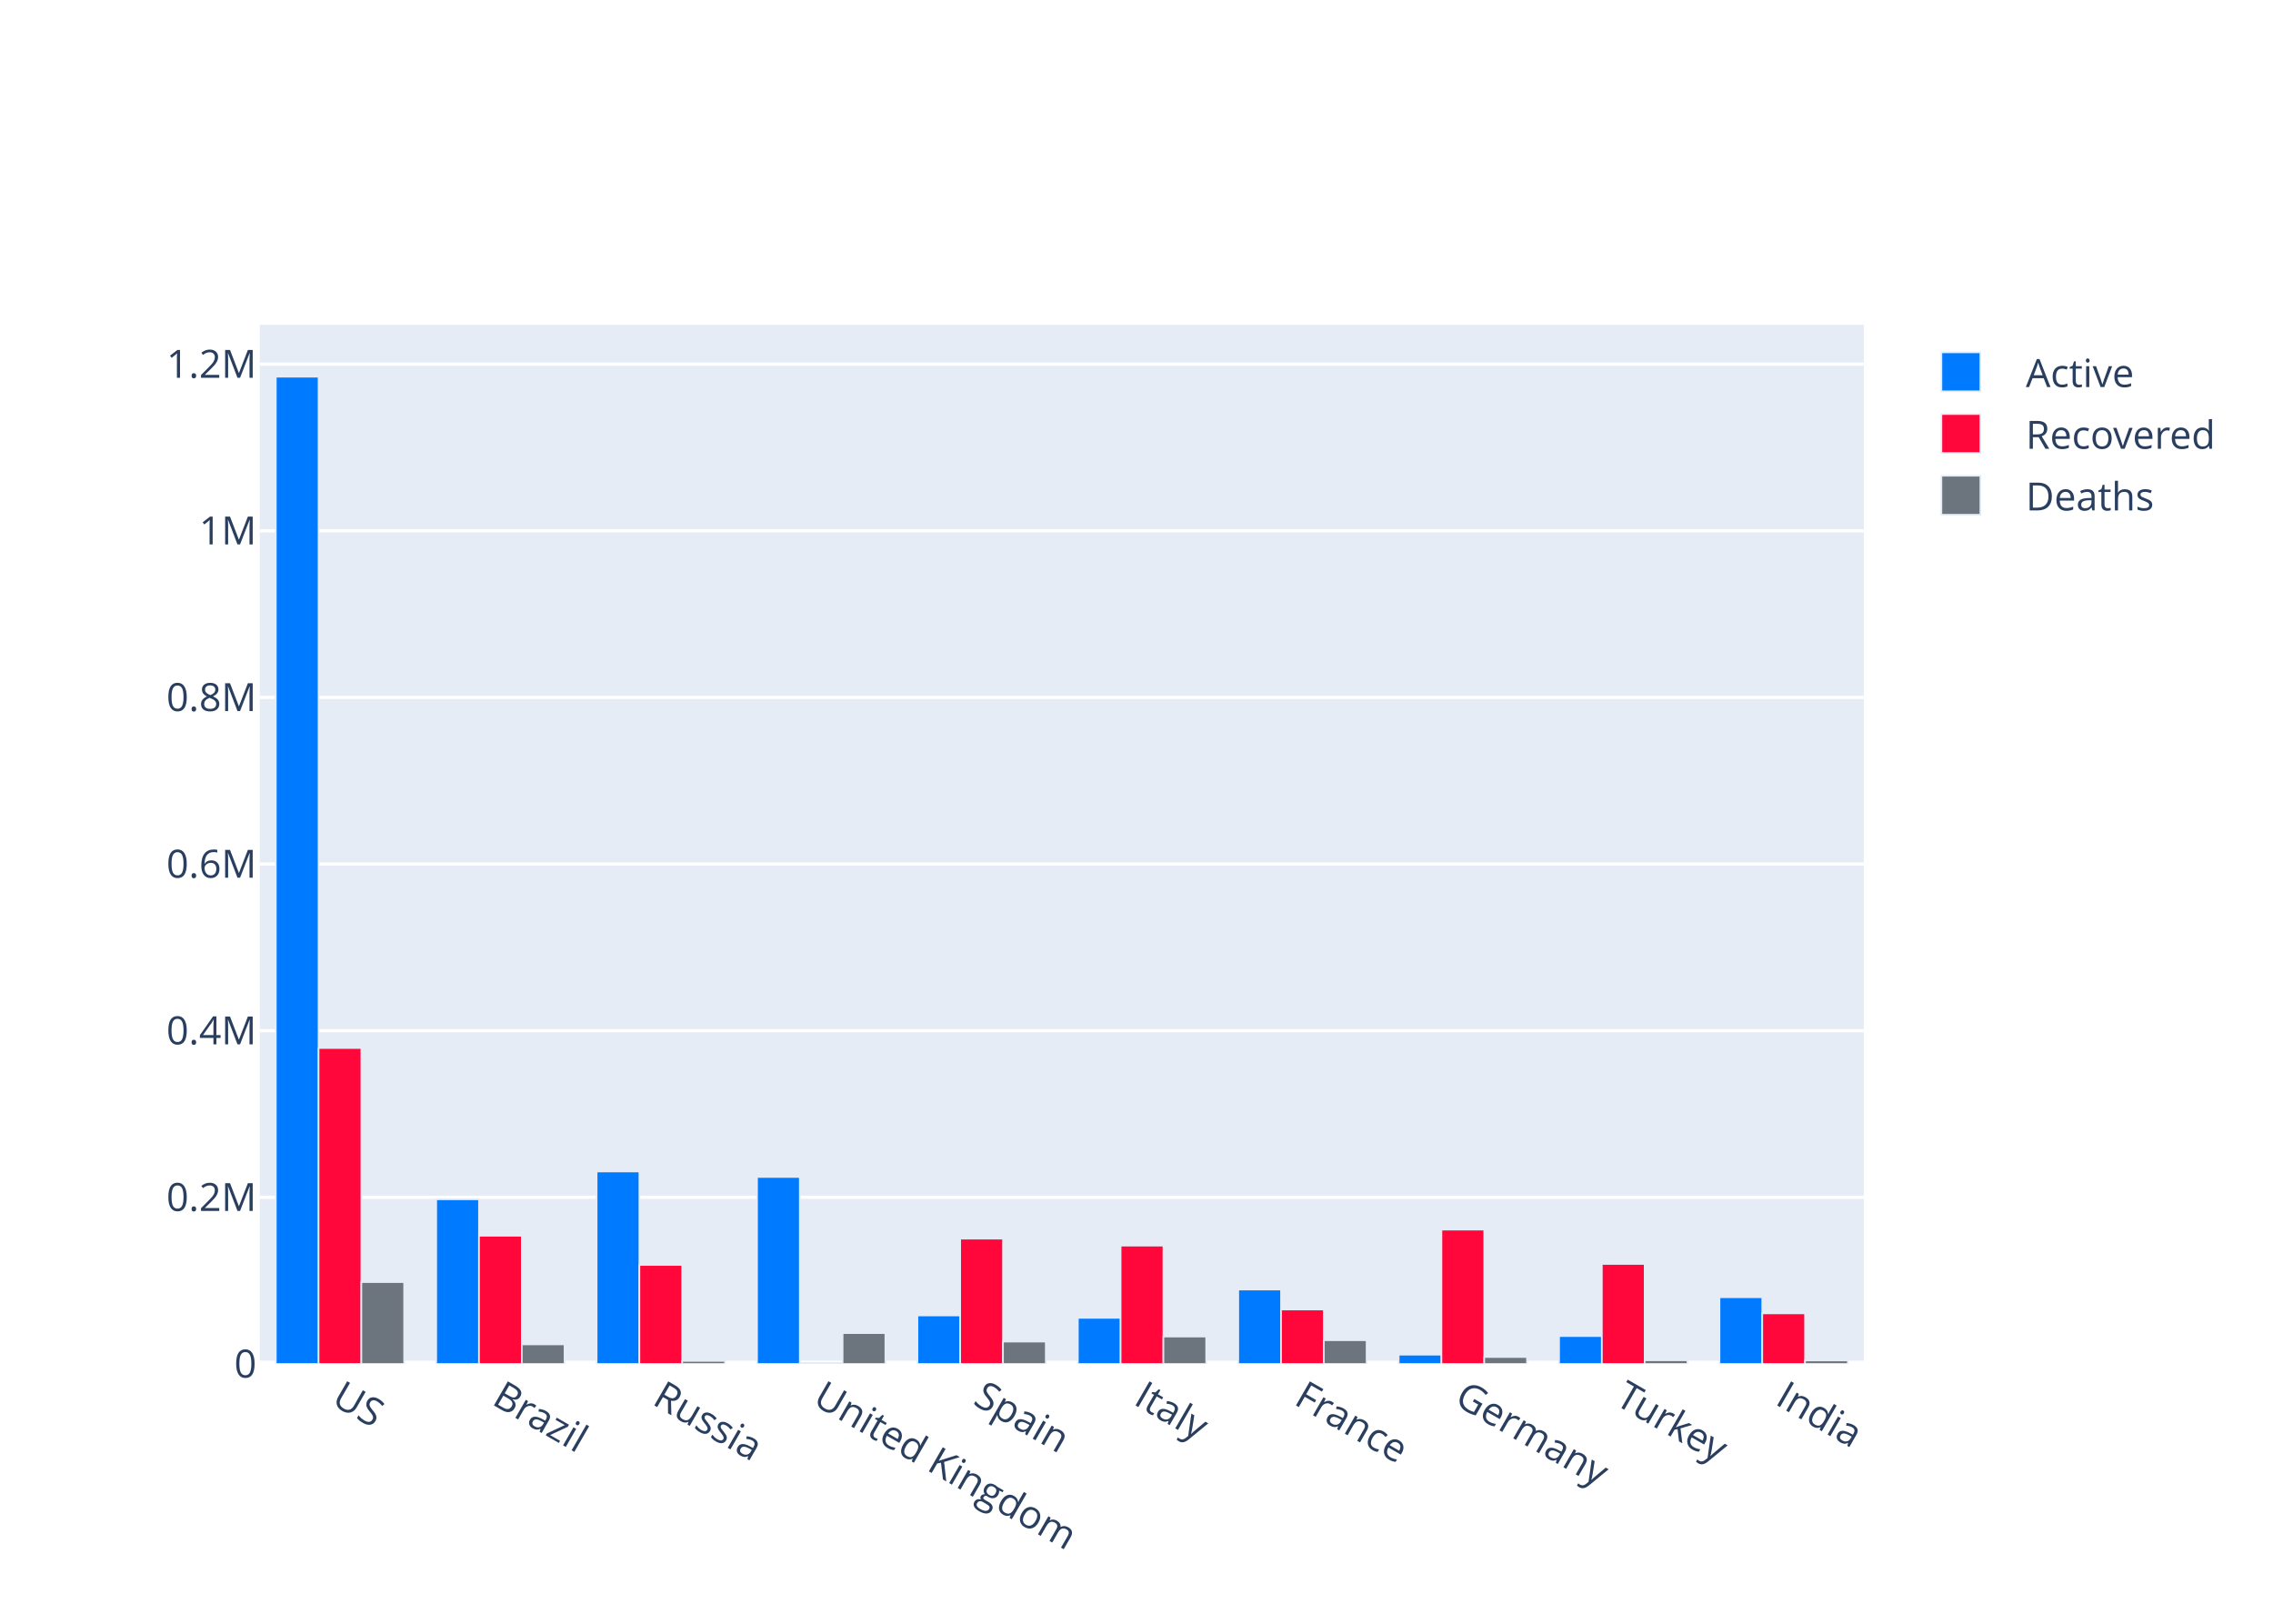
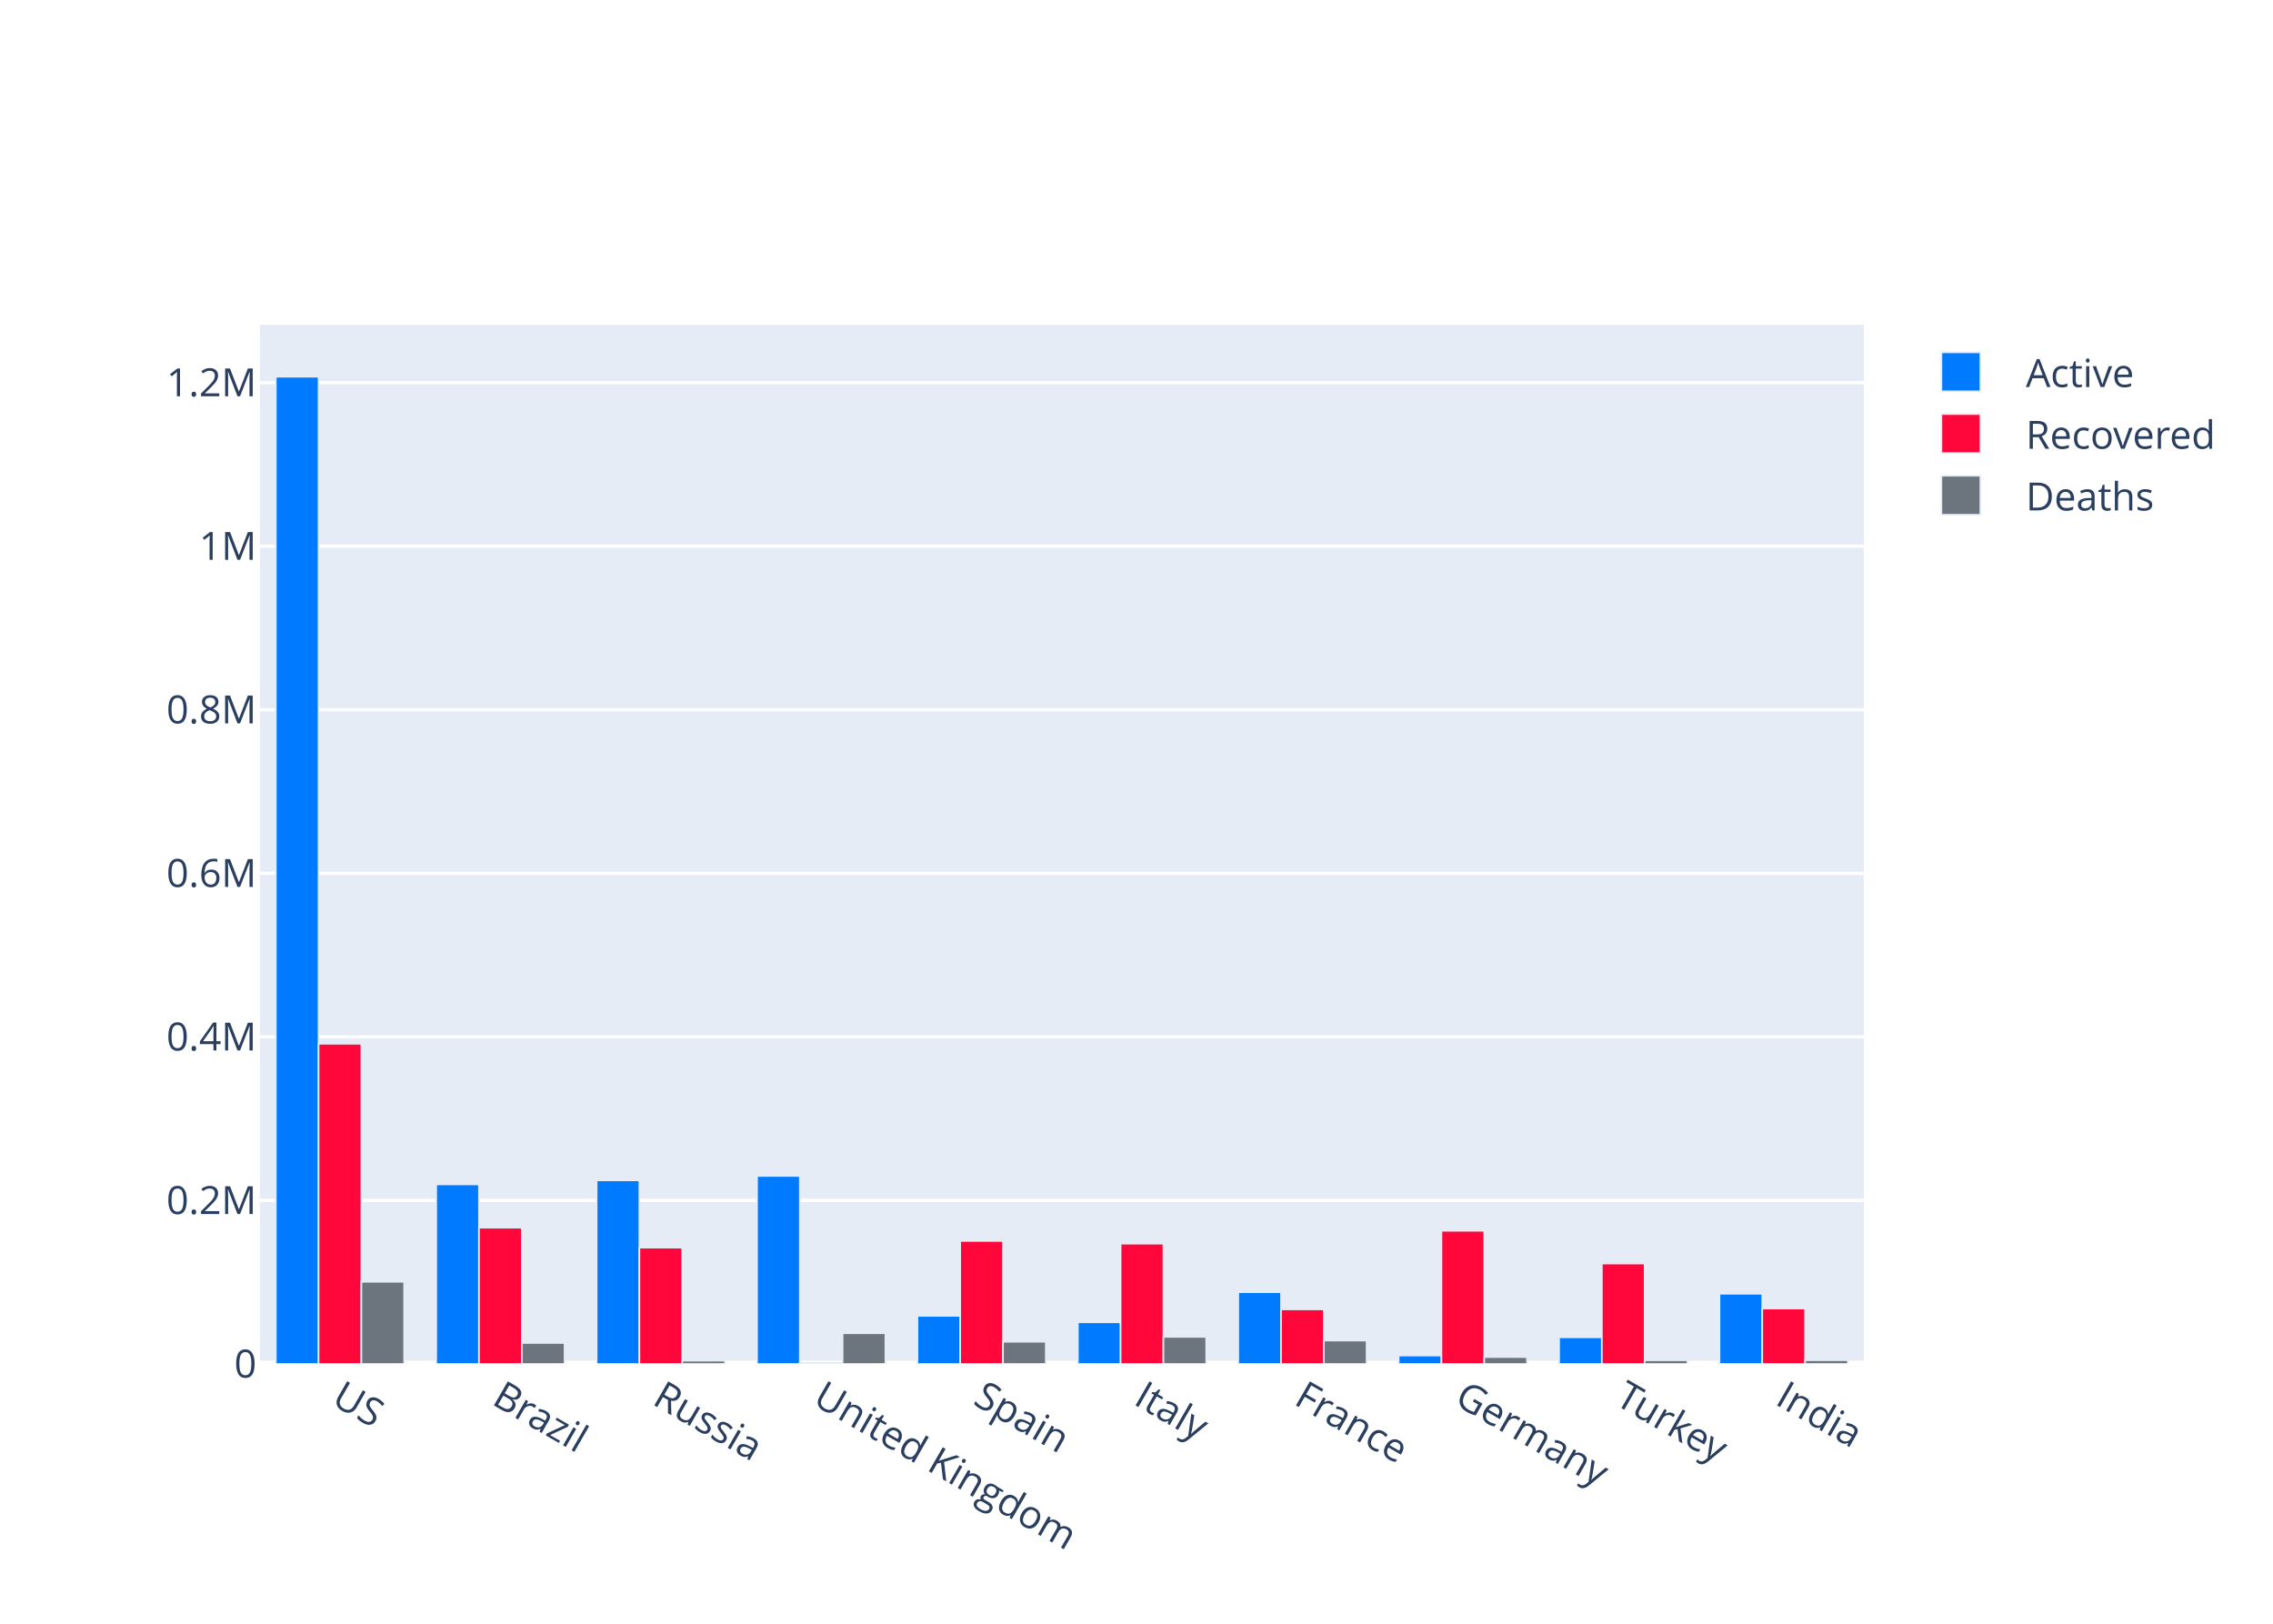
<svg xmlns="http://www.w3.org/2000/svg" class="main-svg" width="700" height="500" style="" viewBox="0 0 700 500">
  <rect x="0" y="0" width="700" height="500" style="fill: rgb(255, 255, 255); fill-opacity: 1;" />
-   <defs id="defs-87bfa0">
+   <defs id="defs-976609">
    <g class="clips">
-       <clipPath id="clip87bfa0xyplot" class="plotclip">
+       <clipPath id="clip976609xyplot" class="plotclip">
        <rect width="494" height="320" />
      </clipPath>
-       <clipPath class="axesclip" id="clip87bfa0x">
+       <clipPath class="axesclip" id="clip976609x">
        <rect x="80" y="0" width="494" height="500" />
      </clipPath>
-       <clipPath class="axesclip" id="clip87bfa0y">
+       <clipPath class="axesclip" id="clip976609y">
        <rect x="0" y="100" width="700" height="320" />
      </clipPath>
-       <clipPath class="axesclip" id="clip87bfa0xy">
+       <clipPath class="axesclip" id="clip976609xy">
        <rect x="80" y="100" width="494" height="320" />
      </clipPath>
    </g>
    <g class="gradients" />
  </defs>
  <g class="bglayer">
    <rect class="bg" x="80" y="100" width="494" height="320" style="fill: rgb(229, 236, 246); fill-opacity: 1; stroke-width: 0;" />
  </g>
  <g class="layer-below">
    <g class="imagelayer" />
    <g class="shapelayer" />
  </g>
  <g class="cartesianlayer">
    <g class="subplot xy">
      <g class="layer-subplot">
        <g class="shapelayer" />
        <g class="imagelayer" />
      </g>
      <g class="gridlayer">
        <g class="x" />
        <g class="y">
-           <path class="ygrid crisp" transform="translate(0,368.69)" d="M80,0h494" style="stroke: rgb(255, 255, 255); stroke-opacity: 1; stroke-width: 1px;" />
-           <path class="ygrid crisp" transform="translate(0,317.38)" d="M80,0h494" style="stroke: rgb(255, 255, 255); stroke-opacity: 1; stroke-width: 1px;" />
-           <path class="ygrid crisp" transform="translate(0,266.07)" d="M80,0h494" style="stroke: rgb(255, 255, 255); stroke-opacity: 1; stroke-width: 1px;" />
-           <path class="ygrid crisp" transform="translate(0,214.75)" d="M80,0h494" style="stroke: rgb(255, 255, 255); stroke-opacity: 1; stroke-width: 1px;" />
-           <path class="ygrid crisp" transform="translate(0,163.44)" d="M80,0h494" style="stroke: rgb(255, 255, 255); stroke-opacity: 1; stroke-width: 1px;" />
-           <path class="ygrid crisp" transform="translate(0,112.13)" d="M80,0h494" style="stroke: rgb(255, 255, 255); stroke-opacity: 1; stroke-width: 1px;" />
+           <path class="ygrid crisp" transform="translate(0,369.64)" d="M80,0h494" style="stroke: rgb(255, 255, 255); stroke-opacity: 1; stroke-width: 1px;" />
+           <path class="ygrid crisp" transform="translate(0,319.28)" d="M80,0h494" style="stroke: rgb(255, 255, 255); stroke-opacity: 1; stroke-width: 1px;" />
+           <path class="ygrid crisp" transform="translate(0,268.91)" d="M80,0h494" style="stroke: rgb(255, 255, 255); stroke-opacity: 1; stroke-width: 1px;" />
+           <path class="ygrid crisp" transform="translate(0,218.55)" d="M80,0h494" style="stroke: rgb(255, 255, 255); stroke-opacity: 1; stroke-width: 1px;" />
+           <path class="ygrid crisp" transform="translate(0,168.19)" d="M80,0h494" style="stroke: rgb(255, 255, 255); stroke-opacity: 1; stroke-width: 1px;" />
+           <path class="ygrid crisp" transform="translate(0,117.83)" d="M80,0h494" style="stroke: rgb(255, 255, 255); stroke-opacity: 1; stroke-width: 1px;" />
        </g>
      </g>
      <g class="zerolinelayer">
        <path class="yzl zl crisp" transform="translate(0,420)" d="M80,0h494" style="stroke: rgb(255, 255, 255); stroke-opacity: 1; stroke-width: 2px;" />
      </g>
      <path class="xlines-below" />
      <path class="ylines-below" />
      <g class="overlines-below" />
      <g class="xaxislayer-below" />
      <g class="yaxislayer-below" />
      <g class="overaxes-below" />
-       <g class="plot" transform="translate(80, 100)" clip-path="url('#clip87bfa0xyplot')">
+       <g class="plot" transform="translate(80, 100)" clip-path="url('#clip976609xyplot')">
        <g class="barlayer mlayer">
          <g class="trace bars" style="opacity: 1;">
            <g class="points">
              <g class="point">
                <path d="M4.94,320V16H18.11V320Z" style="vector-effect: non-scaling-stroke; opacity: 1; stroke-width: 0.5px; fill: rgb(0, 123, 255); fill-opacity: 1; stroke: rgb(229, 236, 246); stroke-opacity: 1;" />
              </g>
              <g class="point">
-                 <path d="M54.34,320V269.31H67.51V320Z" style="vector-effect: non-scaling-stroke; opacity: 1; stroke-width: 0.5px; fill: rgb(0, 123, 255); fill-opacity: 1; stroke: rgb(229, 236, 246); stroke-opacity: 1;" />
-               </g>
-               <g class="point">
-                 <path d="M103.74,320V260.74H116.91V320Z" style="vector-effect: non-scaling-stroke; opacity: 1; stroke-width: 0.5px; fill: rgb(0, 123, 255); fill-opacity: 1; stroke: rgb(229, 236, 246); stroke-opacity: 1;" />
-               </g>
-               <g class="point">
-                 <path d="M153.14,320V262.43H166.31V320Z" style="vector-effect: non-scaling-stroke; opacity: 1; stroke-width: 0.5px; fill: rgb(0, 123, 255); fill-opacity: 1; stroke: rgb(229, 236, 246); stroke-opacity: 1;" />
-               </g>
-               <g class="point">
-                 <path d="M202.54,320V305.07H215.71V320Z" style="vector-effect: non-scaling-stroke; opacity: 1; stroke-width: 0.5px; fill: rgb(0, 123, 255); fill-opacity: 1; stroke: rgb(229, 236, 246); stroke-opacity: 1;" />
-               </g>
-               <g class="point">
-                 <path d="M251.94,320V305.81H265.11V320Z" style="vector-effect: non-scaling-stroke; opacity: 1; stroke-width: 0.5px; fill: rgb(0, 123, 255); fill-opacity: 1; stroke: rgb(229, 236, 246); stroke-opacity: 1;" />
-               </g>
-               <g class="point">
-                 <path d="M301.34,320V297.09H314.51V320Z" style="vector-effect: non-scaling-stroke; opacity: 1; stroke-width: 0.5px; fill: rgb(0, 123, 255); fill-opacity: 1; stroke: rgb(229, 236, 246); stroke-opacity: 1;" />
-               </g>
-               <g class="point">
-                 <path d="M350.74,320V317.15H363.91V320Z" style="vector-effect: non-scaling-stroke; opacity: 1; stroke-width: 0.5px; fill: rgb(0, 123, 255); fill-opacity: 1; stroke: rgb(229, 236, 246); stroke-opacity: 1;" />
-               </g>
-               <g class="point">
-                 <path d="M400.14,320V311.42H413.31V320Z" style="vector-effect: non-scaling-stroke; opacity: 1; stroke-width: 0.5px; fill: rgb(0, 123, 255); fill-opacity: 1; stroke: rgb(229, 236, 246); stroke-opacity: 1;" />
-               </g>
-               <g class="point">
-                 <path d="M449.54,320V299.46H462.71V320Z" style="vector-effect: non-scaling-stroke; opacity: 1; stroke-width: 0.5px; fill: rgb(0, 123, 255); fill-opacity: 1; stroke: rgb(229, 236, 246); stroke-opacity: 1;" />
+                 <path d="M54.34,320V264.71H67.51V320Z" style="vector-effect: non-scaling-stroke; opacity: 1; stroke-width: 0.5px; fill: rgb(0, 123, 255); fill-opacity: 1; stroke: rgb(229, 236, 246); stroke-opacity: 1;" />
+               </g>
+               <g class="point">
+                 <path d="M103.74,320V263.47H116.91V320Z" style="vector-effect: non-scaling-stroke; opacity: 1; stroke-width: 0.5px; fill: rgb(0, 123, 255); fill-opacity: 1; stroke: rgb(229, 236, 246); stroke-opacity: 1;" />
+               </g>
+               <g class="point">
+                 <path d="M153.14,320V262.11H166.31V320Z" style="vector-effect: non-scaling-stroke; opacity: 1; stroke-width: 0.5px; fill: rgb(0, 123, 255); fill-opacity: 1; stroke: rgb(229, 236, 246); stroke-opacity: 1;" />
+               </g>
+               <g class="point">
+                 <path d="M202.54,320V305.2H215.71V320Z" style="vector-effect: non-scaling-stroke; opacity: 1; stroke-width: 0.5px; fill: rgb(0, 123, 255); fill-opacity: 1; stroke: rgb(229, 236, 246); stroke-opacity: 1;" />
+               </g>
+               <g class="point">
+                 <path d="M251.94,320V307.17H265.11V320Z" style="vector-effect: non-scaling-stroke; opacity: 1; stroke-width: 0.5px; fill: rgb(0, 123, 255); fill-opacity: 1; stroke: rgb(229, 236, 246); stroke-opacity: 1;" />
+               </g>
+               <g class="point">
+                 <path d="M301.34,320V297.91H314.51V320Z" style="vector-effect: non-scaling-stroke; opacity: 1; stroke-width: 0.5px; fill: rgb(0, 123, 255); fill-opacity: 1; stroke: rgb(229, 236, 246); stroke-opacity: 1;" />
+               </g>
+               <g class="point">
+                 <path d="M350.74,320V317.41H363.91V320Z" style="vector-effect: non-scaling-stroke; opacity: 1; stroke-width: 0.5px; fill: rgb(0, 123, 255); fill-opacity: 1; stroke: rgb(229, 236, 246); stroke-opacity: 1;" />
+               </g>
+               <g class="point">
+                 <path d="M400.14,320V311.8H413.31V320Z" style="vector-effect: non-scaling-stroke; opacity: 1; stroke-width: 0.5px; fill: rgb(0, 123, 255); fill-opacity: 1; stroke: rgb(229, 236, 246); stroke-opacity: 1;" />
+               </g>
+               <g class="point">
+                 <path d="M449.54,320V298.39H462.71V320Z" style="vector-effect: non-scaling-stroke; opacity: 1; stroke-width: 0.5px; fill: rgb(0, 123, 255); fill-opacity: 1; stroke: rgb(229, 236, 246); stroke-opacity: 1;" />
              </g>
            </g>
          </g>
          <g class="trace bars" style="opacity: 1;">
            <g class="points">
              <g class="point">
-                 <path d="M18.11,320V222.72H31.29V320Z" style="vector-effect: non-scaling-stroke; opacity: 1; stroke-width: 0.5px; fill: rgb(255, 7, 58); fill-opacity: 1; stroke: rgb(229, 236, 246); stroke-opacity: 1;" />
-               </g>
-               <g class="point">
-                 <path d="M67.51,320V280.53H80.69V320Z" style="vector-effect: non-scaling-stroke; opacity: 1; stroke-width: 0.5px; fill: rgb(255, 7, 58); fill-opacity: 1; stroke: rgb(229, 236, 246); stroke-opacity: 1;" />
-               </g>
-               <g class="point">
-                 <path d="M116.91,320V289.52H130.09V320Z" style="vector-effect: non-scaling-stroke; opacity: 1; stroke-width: 0.5px; fill: rgb(255, 7, 58); fill-opacity: 1; stroke: rgb(229, 236, 246); stroke-opacity: 1;" />
-               </g>
-               <g class="point">
-                 <path d="M166.31,320V319.7H179.49V320Z" style="vector-effect: non-scaling-stroke; opacity: 1; stroke-width: 0.5px; fill: rgb(255, 7, 58); fill-opacity: 1; stroke: rgb(229, 236, 246); stroke-opacity: 1;" />
-               </g>
-               <g class="point">
-                 <path d="M215.71,320V281.42H228.89V320Z" style="vector-effect: non-scaling-stroke; opacity: 1; stroke-width: 0.5px; fill: rgb(255, 7, 58); fill-opacity: 1; stroke: rgb(229, 236, 246); stroke-opacity: 1;" />
-               </g>
-               <g class="point">
-                 <path d="M265.11,320V283.57H278.29V320Z" style="vector-effect: non-scaling-stroke; opacity: 1; stroke-width: 0.5px; fill: rgb(255, 7, 58); fill-opacity: 1; stroke: rgb(229, 236, 246); stroke-opacity: 1;" />
-               </g>
-               <g class="point">
-                 <path d="M314.51,320V303.24H327.69V320Z" style="vector-effect: non-scaling-stroke; opacity: 1; stroke-width: 0.5px; fill: rgb(255, 7, 58); fill-opacity: 1; stroke: rgb(229, 236, 246); stroke-opacity: 1;" />
-               </g>
-               <g class="point">
-                 <path d="M363.91,320V278.64H377.09V320Z" style="vector-effect: non-scaling-stroke; opacity: 1; stroke-width: 0.5px; fill: rgb(255, 7, 58); fill-opacity: 1; stroke: rgb(229, 236, 246); stroke-opacity: 1;" />
-               </g>
-               <g class="point">
-                 <path d="M413.31,320V289.21H426.49V320Z" style="vector-effect: non-scaling-stroke; opacity: 1; stroke-width: 0.5px; fill: rgb(255, 7, 58); fill-opacity: 1; stroke: rgb(229, 236, 246); stroke-opacity: 1;" />
-               </g>
-               <g class="point">
-                 <path d="M462.71,320V304.43H475.89V320Z" style="vector-effect: non-scaling-stroke; opacity: 1; stroke-width: 0.5px; fill: rgb(255, 7, 58); fill-opacity: 1; stroke: rgb(229, 236, 246); stroke-opacity: 1;" />
+                 <path d="M18.11,320V221.41H31.29V320Z" style="vector-effect: non-scaling-stroke; opacity: 1; stroke-width: 0.5px; fill: rgb(255, 7, 58); fill-opacity: 1; stroke: rgb(229, 236, 246); stroke-opacity: 1;" />
+               </g>
+               <g class="point">
+                 <path d="M67.51,320V278.04H80.69V320Z" style="vector-effect: non-scaling-stroke; opacity: 1; stroke-width: 0.5px; fill: rgb(255, 7, 58); fill-opacity: 1; stroke: rgb(229, 236, 246); stroke-opacity: 1;" />
+               </g>
+               <g class="point">
+                 <path d="M116.91,320V284.19H130.09V320Z" style="vector-effect: non-scaling-stroke; opacity: 1; stroke-width: 0.5px; fill: rgb(255, 7, 58); fill-opacity: 1; stroke: rgb(229, 236, 246); stroke-opacity: 1;" />
+               </g>
+               <g class="point">
+                 <path d="M166.31,320V319.71H179.49V320Z" style="vector-effect: non-scaling-stroke; opacity: 1; stroke-width: 0.5px; fill: rgb(255, 7, 58); fill-opacity: 1; stroke: rgb(229, 236, 246); stroke-opacity: 1;" />
+               </g>
+               <g class="point">
+                 <path d="M215.71,320V282.13H228.89V320Z" style="vector-effect: non-scaling-stroke; opacity: 1; stroke-width: 0.5px; fill: rgb(255, 7, 58); fill-opacity: 1; stroke: rgb(229, 236, 246); stroke-opacity: 1;" />
+               </g>
+               <g class="point">
+                 <path d="M265.11,320V282.96H278.29V320Z" style="vector-effect: non-scaling-stroke; opacity: 1; stroke-width: 0.5px; fill: rgb(255, 7, 58); fill-opacity: 1; stroke: rgb(229, 236, 246); stroke-opacity: 1;" />
+               </g>
+               <g class="point">
+                 <path d="M314.51,320V303.2H327.69V320Z" style="vector-effect: non-scaling-stroke; opacity: 1; stroke-width: 0.5px; fill: rgb(255, 7, 58); fill-opacity: 1; stroke: rgb(229, 236, 246); stroke-opacity: 1;" />
+               </g>
+               <g class="point">
+                 <path d="M363.91,320V279H377.09V320Z" style="vector-effect: non-scaling-stroke; opacity: 1; stroke-width: 0.5px; fill: rgb(255, 7, 58); fill-opacity: 1; stroke: rgb(229, 236, 246); stroke-opacity: 1;" />
+               </g>
+               <g class="point">
+                 <path d="M413.31,320V289.08H426.49V320Z" style="vector-effect: non-scaling-stroke; opacity: 1; stroke-width: 0.5px; fill: rgb(255, 7, 58); fill-opacity: 1; stroke: rgb(229, 236, 246); stroke-opacity: 1;" />
+               </g>
+               <g class="point">
+                 <path d="M462.71,320V302.94H475.89V320Z" style="vector-effect: non-scaling-stroke; opacity: 1; stroke-width: 0.5px; fill: rgb(255, 7, 58); fill-opacity: 1; stroke: rgb(229, 236, 246); stroke-opacity: 1;" />
              </g>
            </g>
          </g>
          <g class="trace bars" style="opacity: 1;">
            <g class="points">
              <g class="point">
-                 <path d="M31.29,320V294.8H44.46V320Z" style="vector-effect: non-scaling-stroke; opacity: 1; stroke-width: 0.5px; fill: rgb(108, 117, 125); fill-opacity: 1; stroke: rgb(229, 236, 246); stroke-opacity: 1;" />
-               </g>
-               <g class="point">
-                 <path d="M80.69,320V313.98H93.86V320Z" style="vector-effect: non-scaling-stroke; opacity: 1; stroke-width: 0.5px; fill: rgb(108, 117, 125); fill-opacity: 1; stroke: rgb(229, 236, 246); stroke-opacity: 1;" />
-               </g>
-               <g class="point">
-                 <path d="M130.09,320V319.07H143.26V320Z" style="vector-effect: non-scaling-stroke; opacity: 1; stroke-width: 0.5px; fill: rgb(108, 117, 125); fill-opacity: 1; stroke: rgb(229, 236, 246); stroke-opacity: 1;" />
-               </g>
-               <g class="point">
-                 <path d="M179.49,320V310.51H192.66V320Z" style="vector-effect: non-scaling-stroke; opacity: 1; stroke-width: 0.5px; fill: rgb(108, 117, 125); fill-opacity: 1; stroke: rgb(229, 236, 246); stroke-opacity: 1;" />
-               </g>
-               <g class="point">
-                 <path d="M228.89,320V313.12H242.06V320Z" style="vector-effect: non-scaling-stroke; opacity: 1; stroke-width: 0.5px; fill: rgb(108, 117, 125); fill-opacity: 1; stroke: rgb(229, 236, 246); stroke-opacity: 1;" />
-               </g>
-               <g class="point">
-                 <path d="M278.29,320V311.57H291.46V320Z" style="vector-effect: non-scaling-stroke; opacity: 1; stroke-width: 0.5px; fill: rgb(108, 117, 125); fill-opacity: 1; stroke: rgb(229, 236, 246); stroke-opacity: 1;" />
-               </g>
-               <g class="point">
-                 <path d="M327.69,320V312.7H340.86V320Z" style="vector-effect: non-scaling-stroke; opacity: 1; stroke-width: 0.5px; fill: rgb(108, 117, 125); fill-opacity: 1; stroke: rgb(229, 236, 246); stroke-opacity: 1;" />
-               </g>
-               <g class="point">
-                 <path d="M377.09,320V317.87H390.26V320Z" style="vector-effect: non-scaling-stroke; opacity: 1; stroke-width: 0.5px; fill: rgb(108, 117, 125); fill-opacity: 1; stroke: rgb(229, 236, 246); stroke-opacity: 1;" />
+                 <path d="M31.29,320V294.71H44.46V320Z" style="vector-effect: non-scaling-stroke; opacity: 1; stroke-width: 0.5px; fill: rgb(108, 117, 125); fill-opacity: 1; stroke: rgb(229, 236, 246); stroke-opacity: 1;" />
+               </g>
+               <g class="point">
+                 <path d="M80.69,320V313.55H93.86V320Z" style="vector-effect: non-scaling-stroke; opacity: 1; stroke-width: 0.5px; fill: rgb(108, 117, 125); fill-opacity: 1; stroke: rgb(229, 236, 246); stroke-opacity: 1;" />
+               </g>
+               <g class="point">
+                 <path d="M130.09,320V319H143.26V320Z" style="vector-effect: non-scaling-stroke; opacity: 1; stroke-width: 0.5px; fill: rgb(108, 117, 125); fill-opacity: 1; stroke: rgb(229, 236, 246); stroke-opacity: 1;" />
+               </g>
+               <g class="point">
+                 <path d="M179.49,320V310.55H192.66V320Z" style="vector-effect: non-scaling-stroke; opacity: 1; stroke-width: 0.5px; fill: rgb(108, 117, 125); fill-opacity: 1; stroke: rgb(229, 236, 246); stroke-opacity: 1;" />
+               </g>
+               <g class="point">
+                 <path d="M228.89,320V313.17H242.06V320Z" style="vector-effect: non-scaling-stroke; opacity: 1; stroke-width: 0.5px; fill: rgb(108, 117, 125); fill-opacity: 1; stroke: rgb(229, 236, 246); stroke-opacity: 1;" />
+               </g>
+               <g class="point">
+                 <path d="M278.29,320V311.67H291.46V320Z" style="vector-effect: non-scaling-stroke; opacity: 1; stroke-width: 0.5px; fill: rgb(108, 117, 125); fill-opacity: 1; stroke: rgb(229, 236, 246); stroke-opacity: 1;" />
+               </g>
+               <g class="point">
+                 <path d="M327.69,320V312.8H340.86V320Z" style="vector-effect: non-scaling-stroke; opacity: 1; stroke-width: 0.5px; fill: rgb(108, 117, 125); fill-opacity: 1; stroke: rgb(229, 236, 246); stroke-opacity: 1;" />
+               </g>
+               <g class="point">
+                 <path d="M377.09,320V317.88H390.26V320Z" style="vector-effect: non-scaling-stroke; opacity: 1; stroke-width: 0.5px; fill: rgb(108, 117, 125); fill-opacity: 1; stroke: rgb(229, 236, 246); stroke-opacity: 1;" />
              </g>
              <g class="point">
                <path d="M426.49,320V318.88H439.66V320Z" style="vector-effect: non-scaling-stroke; opacity: 1; stroke-width: 0.5px; fill: rgb(108, 117, 125); fill-opacity: 1; stroke: rgb(229, 236, 246); stroke-opacity: 1;" />
              </g>
              <g class="point">
-                 <path d="M475.89,320V318.93H489.06V320Z" style="vector-effect: non-scaling-stroke; opacity: 1; stroke-width: 0.5px; fill: rgb(108, 117, 125); fill-opacity: 1; stroke: rgb(229, 236, 246); stroke-opacity: 1;" />
+                 <path d="M475.89,320V318.86H489.06V320Z" style="vector-effect: non-scaling-stroke; opacity: 1; stroke-width: 0.5px; fill: rgb(108, 117, 125); fill-opacity: 1; stroke: rgb(229, 236, 246); stroke-opacity: 1;" />
              </g>
            </g>
          </g>
        </g>
      </g>
      <g class="overplot" />
      <path class="xlines-above crisp" d="M0,0" style="fill: none;" />
      <path class="ylines-above crisp" d="M0,0" style="fill: none;" />
      <g class="overlines-above" />
      <g class="xaxislayer-above">
        <g class="xtick">
          <text text-anchor="start" x="0" y="433" transform="translate(104.7,0) rotate(30,0,427)" style="font-family: 'Open Sans', verdana, arial, sans-serif; font-size: 12px; fill: rgb(42, 63, 95); fill-opacity: 1; white-space: pre;">US</text>
        </g>
        <g class="xtick">
          <text text-anchor="start" x="0" y="433" transform="translate(154.1,0) rotate(30,0,427)" style="font-family: 'Open Sans', verdana, arial, sans-serif; font-size: 12px; fill: rgb(42, 63, 95); fill-opacity: 1; white-space: pre;">Brazil</text>
        </g>
        <g class="xtick">
          <text text-anchor="start" x="0" y="433" transform="translate(203.5,0) rotate(30,0,427)" style="font-family: 'Open Sans', verdana, arial, sans-serif; font-size: 12px; fill: rgb(42, 63, 95); fill-opacity: 1; white-space: pre;">Russia</text>
        </g>
        <g class="xtick">
          <text text-anchor="start" x="0" y="433" transform="translate(252.9,0) rotate(30,0,427)" style="font-family: 'Open Sans', verdana, arial, sans-serif; font-size: 12px; fill: rgb(42, 63, 95); fill-opacity: 1; white-space: pre;">United Kingdom</text>
        </g>
        <g class="xtick">
          <text text-anchor="start" x="0" y="433" transform="translate(302.3,0) rotate(30,0,427)" style="font-family: 'Open Sans', verdana, arial, sans-serif; font-size: 12px; fill: rgb(42, 63, 95); fill-opacity: 1; white-space: pre;">Spain</text>
        </g>
        <g class="xtick">
          <text text-anchor="start" x="0" y="433" transform="translate(351.7,0) rotate(30,0,427)" style="font-family: 'Open Sans', verdana, arial, sans-serif; font-size: 12px; fill: rgb(42, 63, 95); fill-opacity: 1; white-space: pre;">Italy</text>
        </g>
        <g class="xtick">
          <text text-anchor="start" x="0" y="433" transform="translate(401.1,0) rotate(30,0,427)" style="font-family: 'Open Sans', verdana, arial, sans-serif; font-size: 12px; fill: rgb(42, 63, 95); fill-opacity: 1; white-space: pre;">France</text>
        </g>
        <g class="xtick">
          <text text-anchor="start" x="0" y="433" transform="translate(450.5,0) rotate(30,0,427)" style="font-family: 'Open Sans', verdana, arial, sans-serif; font-size: 12px; fill: rgb(42, 63, 95); fill-opacity: 1; white-space: pre;">Germany</text>
        </g>
        <g class="xtick">
          <text text-anchor="start" x="0" y="433" transform="translate(499.9,0) rotate(30,0,427)" style="font-family: 'Open Sans', verdana, arial, sans-serif; font-size: 12px; fill: rgb(42, 63, 95); fill-opacity: 1; white-space: pre;">Turkey</text>
        </g>
        <g class="xtick">
          <text text-anchor="start" x="0" y="433" transform="translate(549.3,0) rotate(30,0,427)" style="font-family: 'Open Sans', verdana, arial, sans-serif; font-size: 12px; fill: rgb(42, 63, 95); fill-opacity: 1; white-space: pre;">India</text>
        </g>
      </g>
      <g class="yaxislayer-above">
        <g class="ytick">
          <text text-anchor="end" x="79" y="4.2" transform="translate(0,420)" style="font-family: 'Open Sans', verdana, arial, sans-serif; font-size: 12px; fill: rgb(42, 63, 95); fill-opacity: 1; white-space: pre;">0</text>
        </g>
        <g class="ytick">
-           <text text-anchor="end" x="79" y="4.2" transform="translate(0,368.69)" style="font-family: 'Open Sans', verdana, arial, sans-serif; font-size: 12px; fill: rgb(42, 63, 95); fill-opacity: 1; white-space: pre;">0.2M</text>
-         </g>
-         <g class="ytick">
-           <text text-anchor="end" x="79" y="4.2" transform="translate(0,317.38)" style="font-family: 'Open Sans', verdana, arial, sans-serif; font-size: 12px; fill: rgb(42, 63, 95); fill-opacity: 1; white-space: pre;">0.4M</text>
-         </g>
-         <g class="ytick">
-           <text text-anchor="end" x="79" y="4.2" transform="translate(0,266.07)" style="font-family: 'Open Sans', verdana, arial, sans-serif; font-size: 12px; fill: rgb(42, 63, 95); fill-opacity: 1; white-space: pre;">0.6M</text>
-         </g>
-         <g class="ytick">
-           <text text-anchor="end" x="79" y="4.2" transform="translate(0,214.75)" style="font-family: 'Open Sans', verdana, arial, sans-serif; font-size: 12px; fill: rgb(42, 63, 95); fill-opacity: 1; white-space: pre;">0.8M</text>
-         </g>
-         <g class="ytick">
-           <text text-anchor="end" x="79" y="4.2" transform="translate(0,163.44)" style="font-family: 'Open Sans', verdana, arial, sans-serif; font-size: 12px; fill: rgb(42, 63, 95); fill-opacity: 1; white-space: pre;">1M</text>
-         </g>
-         <g class="ytick">
-           <text text-anchor="end" x="79" y="4.2" transform="translate(0,112.13)" style="font-family: 'Open Sans', verdana, arial, sans-serif; font-size: 12px; fill: rgb(42, 63, 95); fill-opacity: 1; white-space: pre;">1.2M</text>
+           <text text-anchor="end" x="79" y="4.2" transform="translate(0,369.64)" style="font-family: 'Open Sans', verdana, arial, sans-serif; font-size: 12px; fill: rgb(42, 63, 95); fill-opacity: 1; white-space: pre;">0.2M</text>
+         </g>
+         <g class="ytick">
+           <text text-anchor="end" x="79" y="4.2" transform="translate(0,319.28)" style="font-family: 'Open Sans', verdana, arial, sans-serif; font-size: 12px; fill: rgb(42, 63, 95); fill-opacity: 1; white-space: pre;">0.4M</text>
+         </g>
+         <g class="ytick">
+           <text text-anchor="end" x="79" y="4.2" transform="translate(0,268.91)" style="font-family: 'Open Sans', verdana, arial, sans-serif; font-size: 12px; fill: rgb(42, 63, 95); fill-opacity: 1; white-space: pre;">0.6M</text>
+         </g>
+         <g class="ytick">
+           <text text-anchor="end" x="79" y="4.2" transform="translate(0,218.55)" style="font-family: 'Open Sans', verdana, arial, sans-serif; font-size: 12px; fill: rgb(42, 63, 95); fill-opacity: 1; white-space: pre;">0.8M</text>
+         </g>
+         <g class="ytick">
+           <text text-anchor="end" x="79" y="4.2" transform="translate(0,168.19)" style="font-family: 'Open Sans', verdana, arial, sans-serif; font-size: 12px; fill: rgb(42, 63, 95); fill-opacity: 1; white-space: pre;">1M</text>
+         </g>
+         <g class="ytick">
+           <text text-anchor="end" x="79" y="4.2" transform="translate(0,117.83)" style="font-family: 'Open Sans', verdana, arial, sans-serif; font-size: 12px; fill: rgb(42, 63, 95); fill-opacity: 1; white-space: pre;">1.2M</text>
        </g>
      </g>
      <g class="overaxes-above" />
    </g>
  </g>
  <g class="polarlayer" />
  <g class="ternarylayer" />
  <g class="geolayer" />
  <g class="funnelarealayer" />
  <g class="pielayer" />
  <g class="treemaplayer" />
  <g class="sunburstlayer" />
  <g class="glimages" />
-   <defs id="topdefs-87bfa0">
+   <defs id="topdefs-976609">
    <g class="clips" />
-     <clipPath id="legend87bfa0">
+     <clipPath id="legend976609">
      <rect width="104" height="67" x="0" y="0" />
    </clipPath>
  </defs>
  <g class="layer-above">
    <g class="imagelayer" />
    <g class="shapelayer" />
  </g>
  <g class="infolayer">
    <g class="legend" pointer-events="all" transform="translate(583.88, 100)">
      <rect class="bg" shape-rendering="crispEdges" width="104" height="67" x="0" y="0" style="stroke: rgb(68, 68, 68); stroke-opacity: 1; fill: rgb(255, 255, 255); fill-opacity: 1; stroke-width: 0px;" />
-       <g class="scrollbox" transform="translate(0, 0)" clip-path="url('#legend87bfa0')">
+       <g class="scrollbox" transform="translate(0, 0)" clip-path="url('#legend976609')">
        <g class="groups">
          <g class="traces" transform="translate(0, 14.5)" style="opacity: 1;">
            <text class="legendtext user-select-none" text-anchor="start" x="40" y="4.68" style="font-family: 'Open Sans', verdana, arial, sans-serif; font-size: 12px; fill: rgb(42, 63, 95); fill-opacity: 1; white-space: pre;">Active</text>
            <g class="layers" style="opacity: 1;">
              <g class="legendfill" />
              <g class="legendlines" />
              <g class="legendsymbols">
                <g class="legendpoints">
                  <path class="legendundefined" d="M6,6H-6V-6H6Z" transform="translate(20,0)" style="stroke-width: 0.5px; fill: rgb(0, 123, 255); fill-opacity: 1; stroke: rgb(229, 236, 246); stroke-opacity: 1;" />
                </g>
              </g>
            </g>
            <rect class="legendtoggle" pointer-events="all" x="0" y="-9.5" width="98.031" height="19" style="cursor: pointer; fill: rgb(0, 0, 0); fill-opacity: 0;" />
          </g>
          <g class="traces" transform="translate(0, 33.5)" style="opacity: 1;">
            <text class="legendtext user-select-none" text-anchor="start" x="40" y="4.68" style="font-family: 'Open Sans', verdana, arial, sans-serif; font-size: 12px; fill: rgb(42, 63, 95); fill-opacity: 1; white-space: pre;">Recovered</text>
            <g class="layers" style="opacity: 1;">
              <g class="legendfill" />
              <g class="legendlines" />
              <g class="legendsymbols">
                <g class="legendpoints">
                  <path class="legendundefined" d="M6,6H-6V-6H6Z" transform="translate(20,0)" style="stroke-width: 0.5px; fill: rgb(255, 7, 58); fill-opacity: 1; stroke: rgb(229, 236, 246); stroke-opacity: 1;" />
                </g>
              </g>
            </g>
            <rect class="legendtoggle" pointer-events="all" x="0" y="-9.5" width="98.031" height="19" style="cursor: pointer; fill: rgb(0, 0, 0); fill-opacity: 0;" />
          </g>
          <g class="traces" transform="translate(0, 52.5)" style="opacity: 1;">
            <text class="legendtext user-select-none" text-anchor="start" x="40" y="4.68" style="font-family: 'Open Sans', verdana, arial, sans-serif; font-size: 12px; fill: rgb(42, 63, 95); fill-opacity: 1; white-space: pre;">Deaths</text>
            <g class="layers" style="opacity: 1;">
              <g class="legendfill" />
              <g class="legendlines" />
              <g class="legendsymbols">
                <g class="legendpoints">
                  <path class="legendundefined" d="M6,6H-6V-6H6Z" transform="translate(20,0)" style="stroke-width: 0.5px; fill: rgb(108, 117, 125); fill-opacity: 1; stroke: rgb(229, 236, 246); stroke-opacity: 1;" />
                </g>
              </g>
            </g>
            <rect class="legendtoggle" pointer-events="all" x="0" y="-9.5" width="98.031" height="19" style="cursor: pointer; fill: rgb(0, 0, 0); fill-opacity: 0;" />
          </g>
        </g>
      </g>
      <rect class="scrollbar" rx="20" ry="3" width="0" height="0" x="0" y="0" style="fill: rgb(128, 139, 164); fill-opacity: 1;" />
    </g>
    <g class="g-gtitle" />
    <g class="g-xtitle" />
    <g class="g-ytitle" />
  </g>
</svg>
